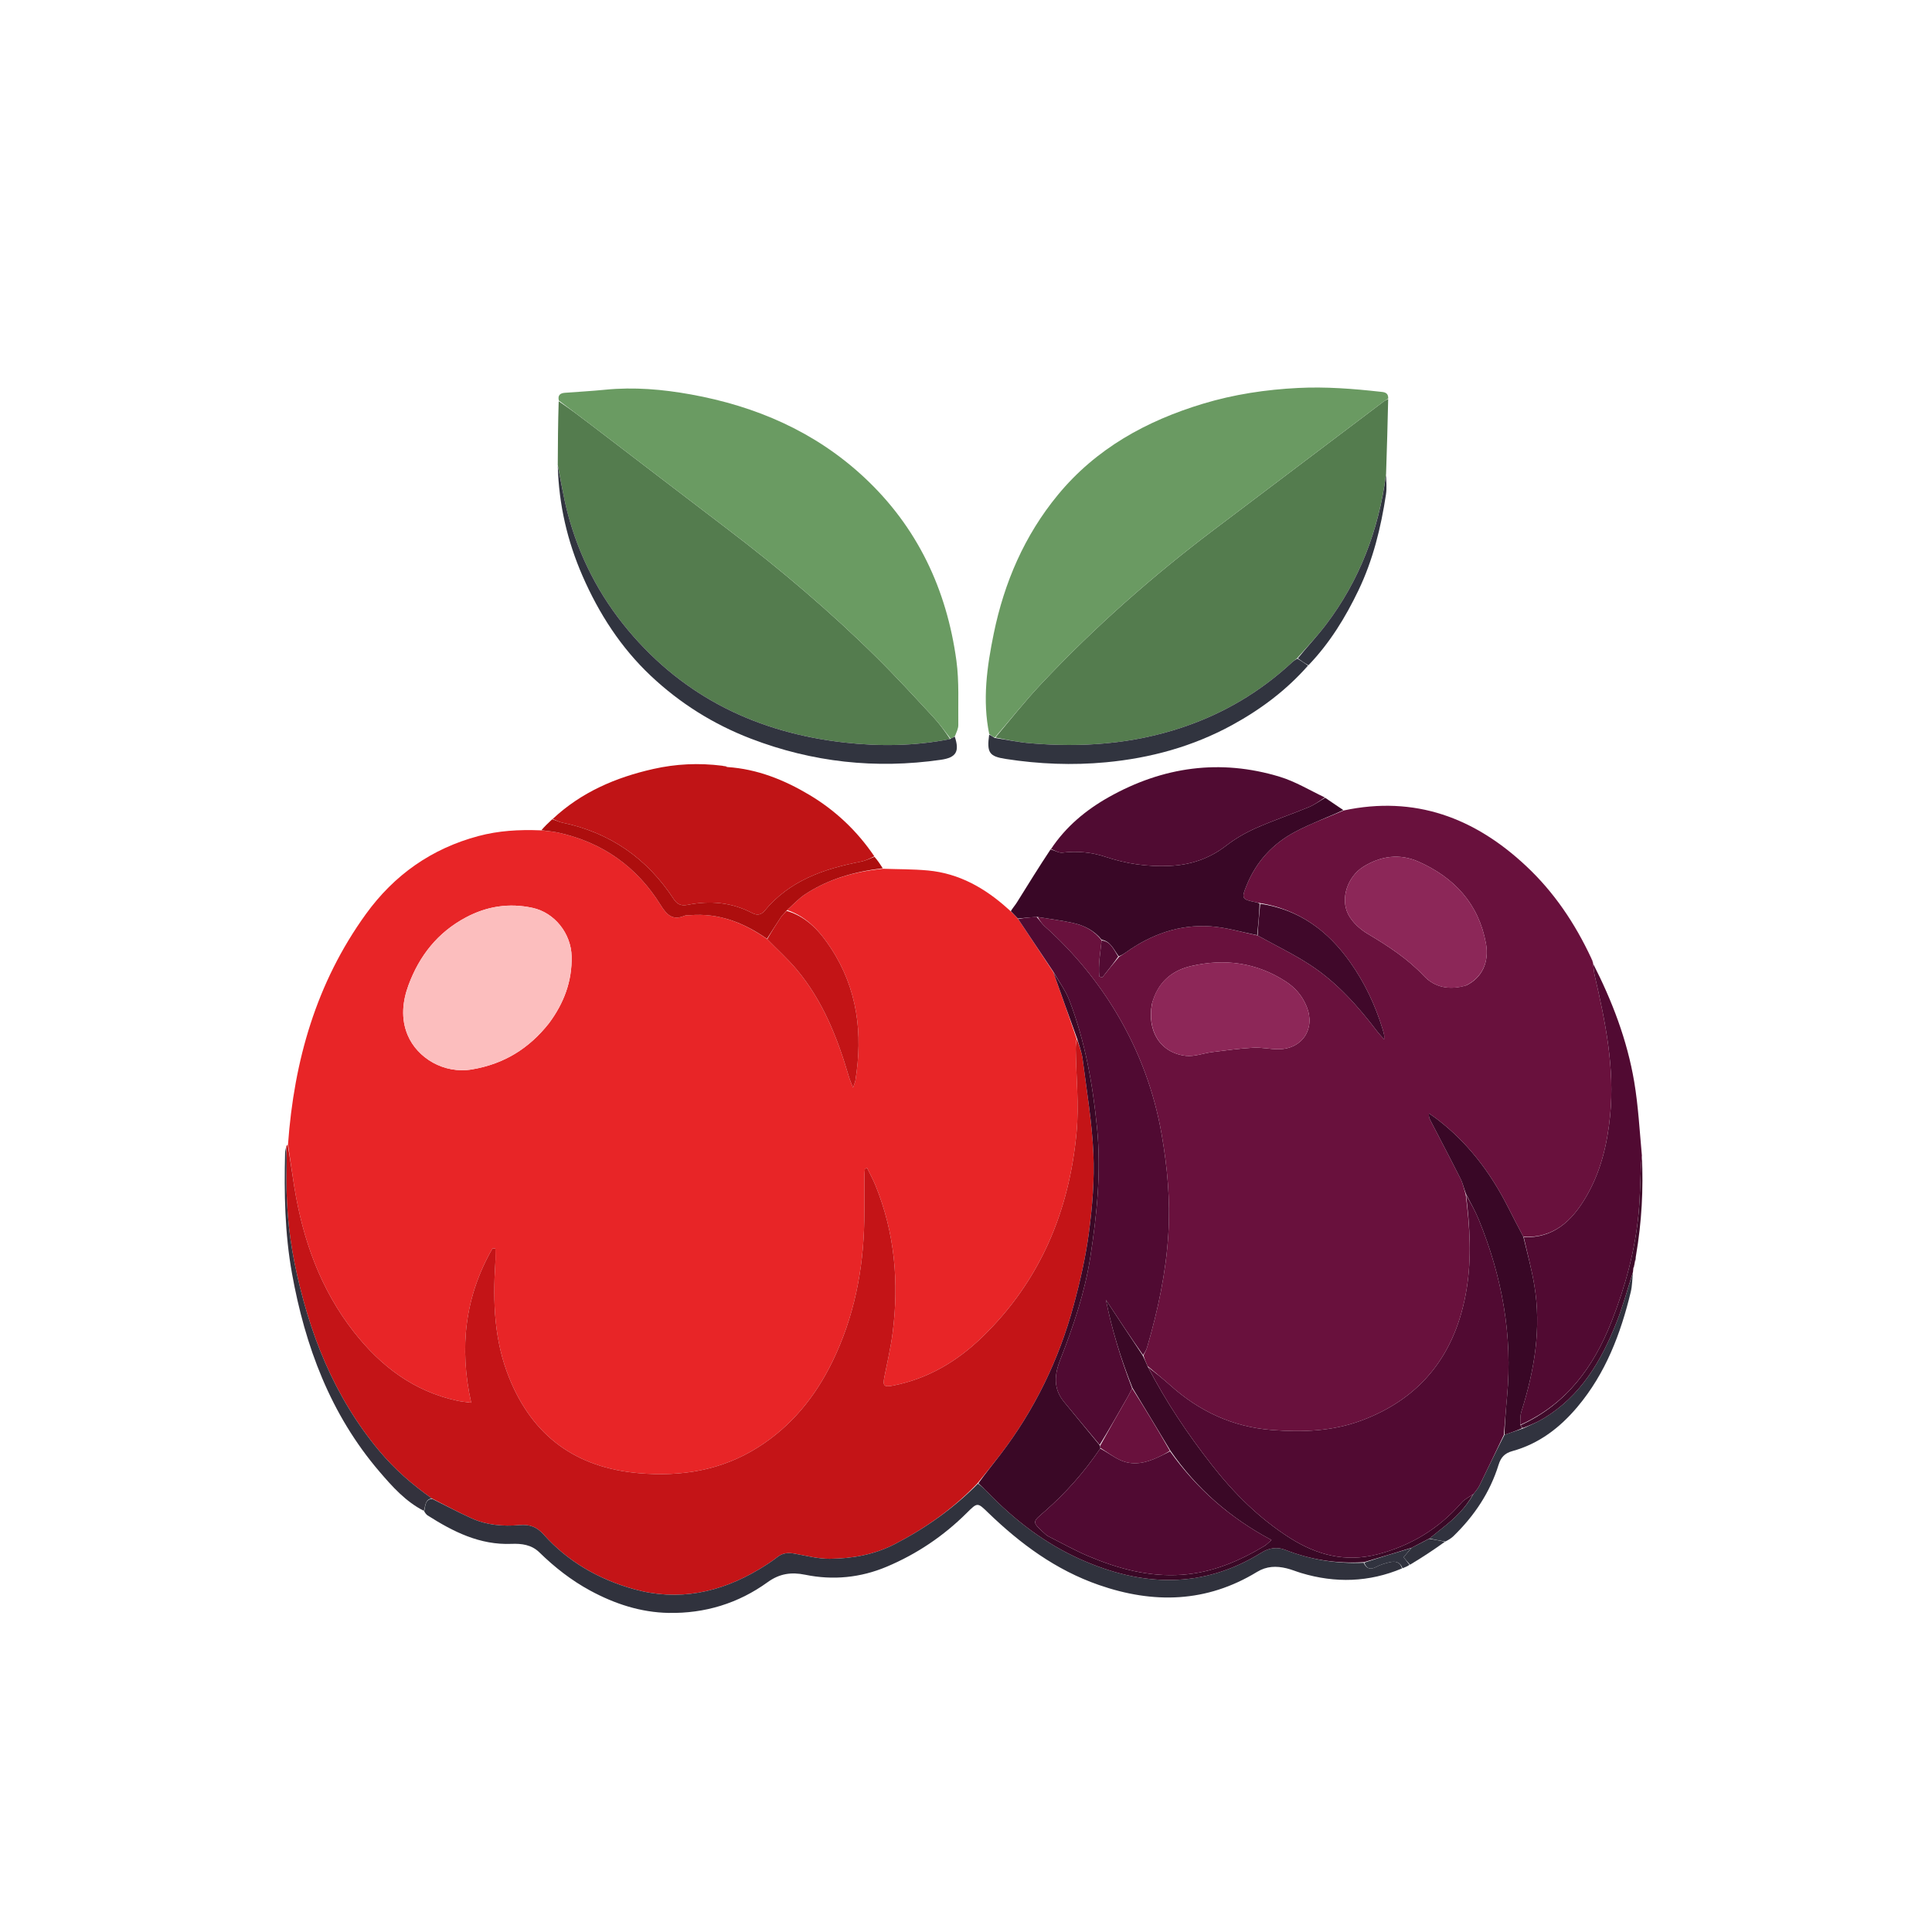
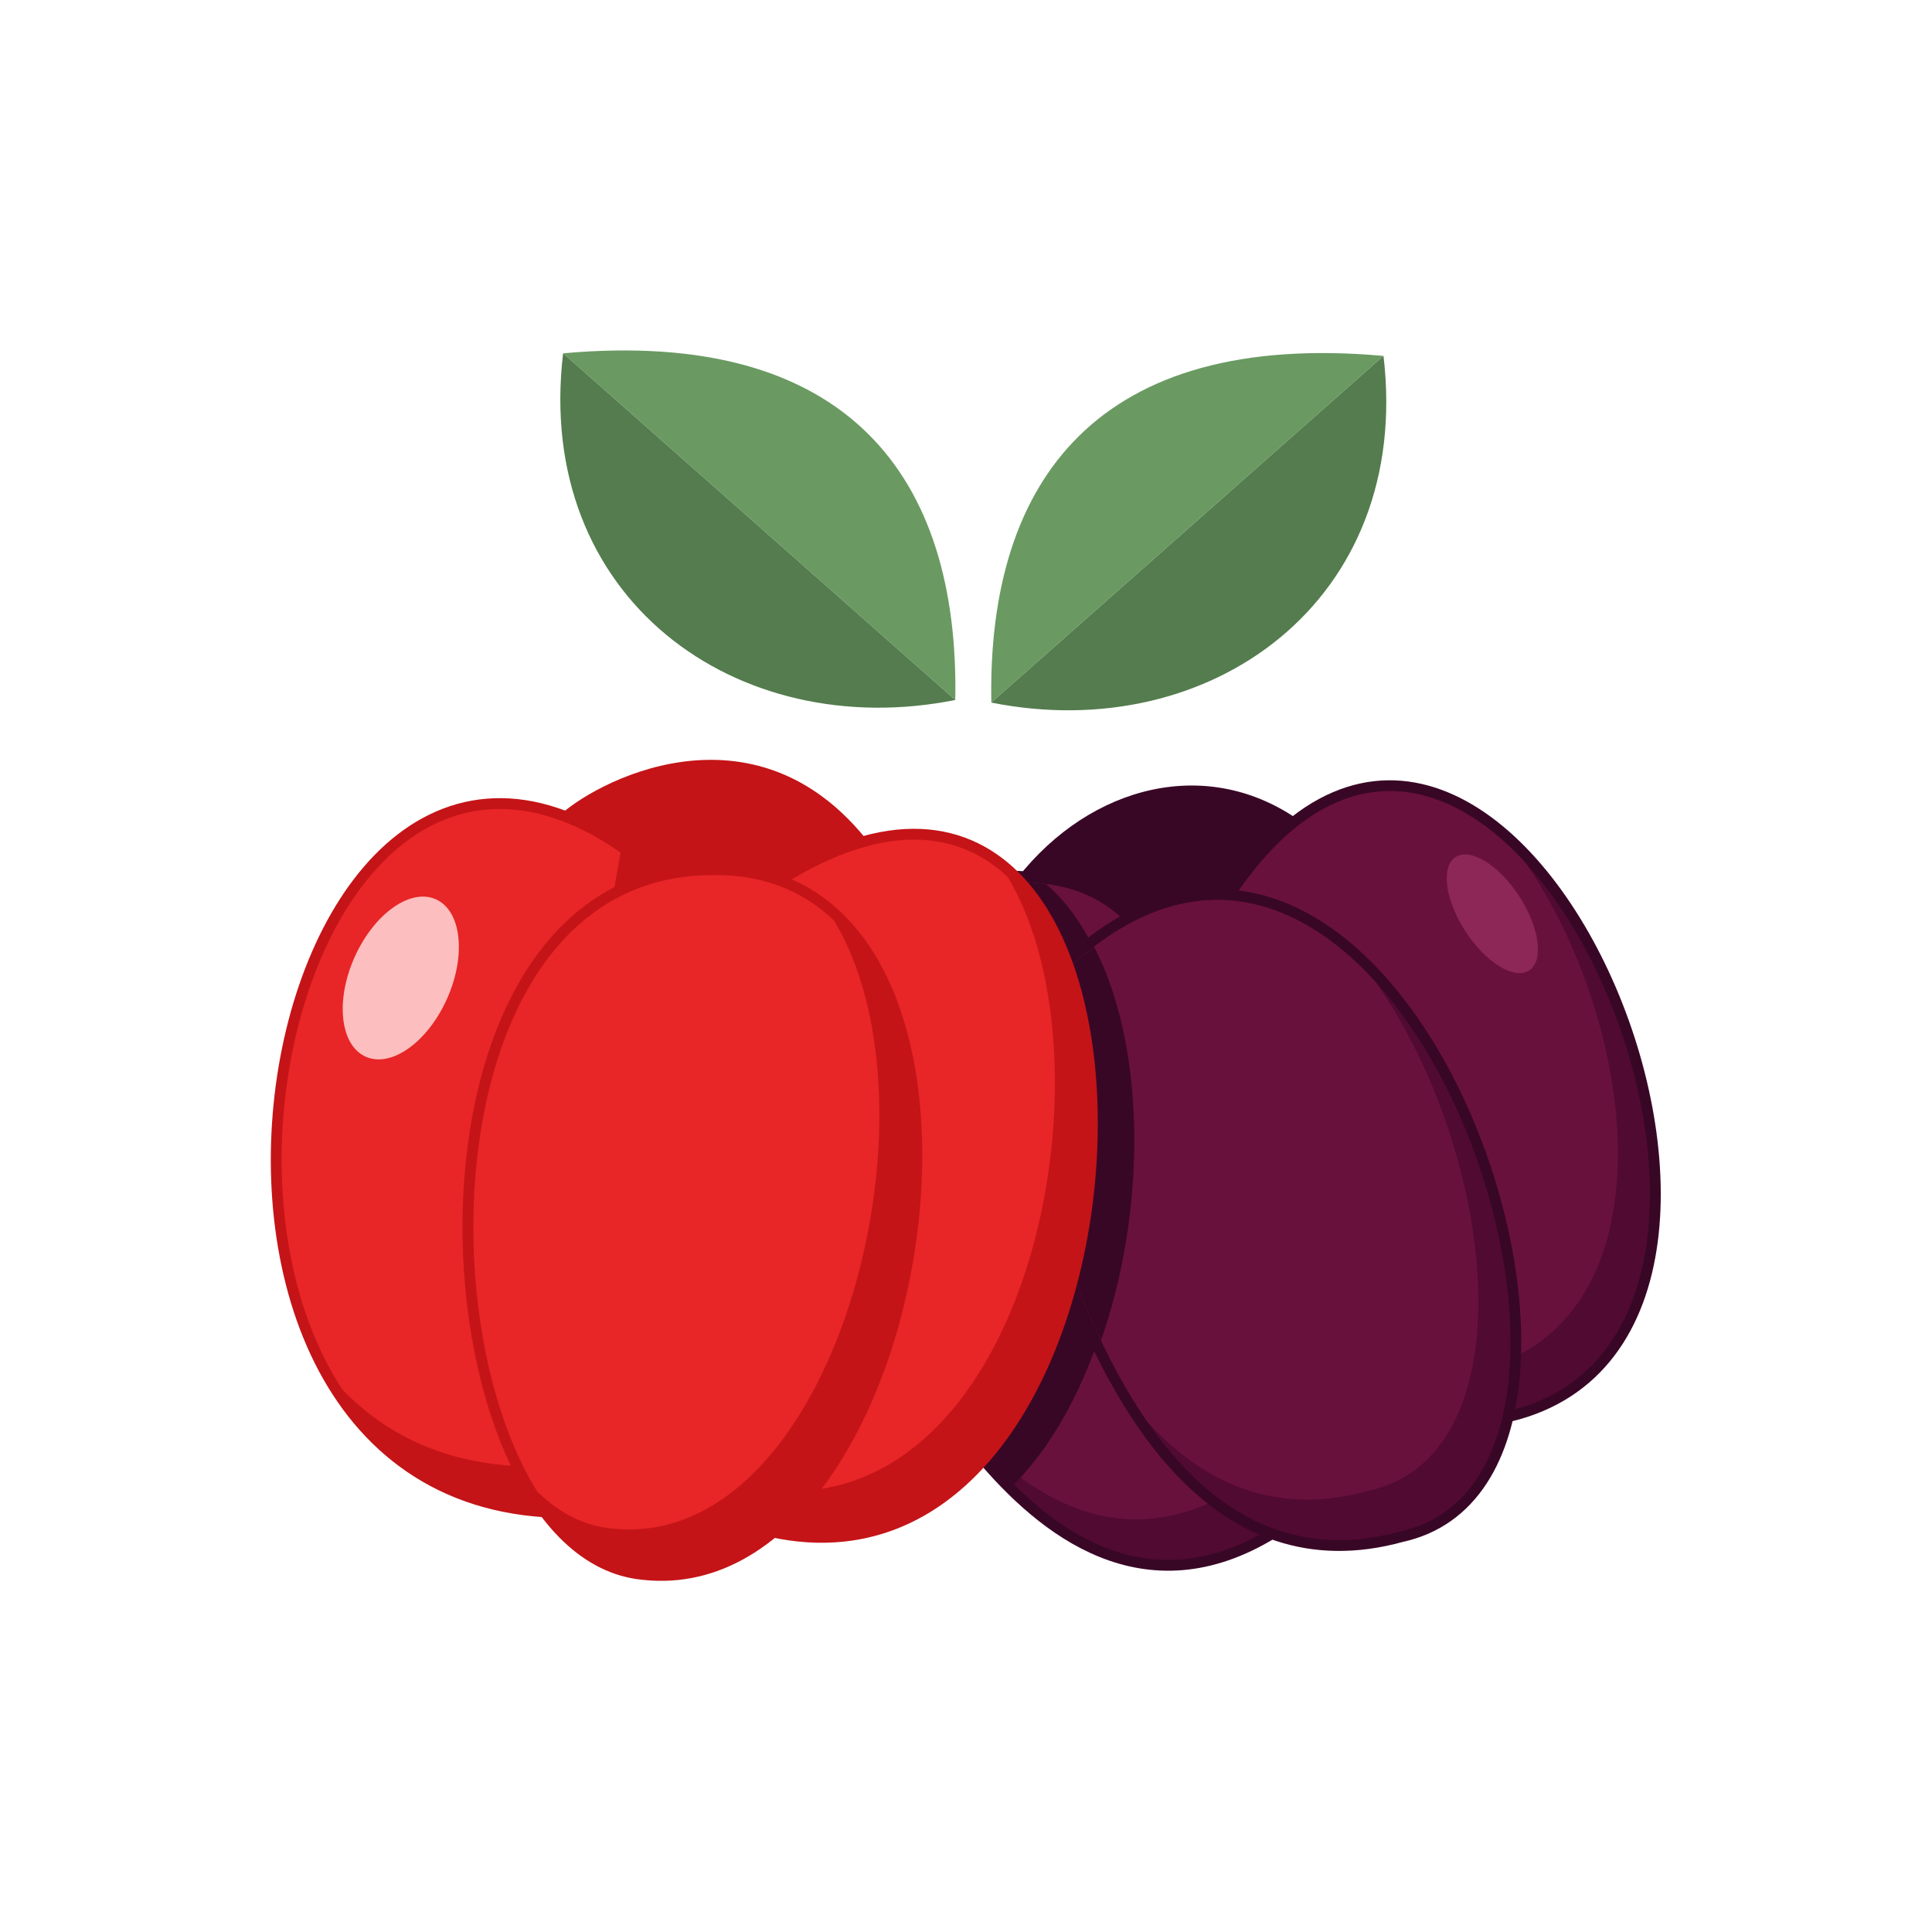
- <svg xmlns="http://www.w3.org/2000/svg" version="1.1" id="Layer_1" x="0px" y="0px" width="1254" height="1254" viewBox="0 0 1254 1254" enable-background="new 0 0 1254 1254" xml:space="preserve">
-   <path fill="#E82527" opacity="1" stroke="none" d=" M573.062,563.883   C582.805,564.223 592.59,564.1 602.282,564.998   C622.557,566.877 639.345,576.444 654.202,589.851   C654.572,590.185 654.948,590.511 655.792,591.252   C657.742,593.182 659.222,594.699 660.838,596.527   C668.523,608.098 676.07,619.358 683.7,631.032   C688.827,645.583 693.871,659.721 698.748,674.23   C698.462,676.748 698.214,678.894 698.244,681.036   C698.494,698.986 700.408,717.083 698.774,734.856   C694.045,786.279 675.009,831.667 637.322,868.053   C621.08,883.733 602.171,894.935 579.682,899.327   C573.708,900.494 572.863,899.562 574.062,893.548   C575.949,884.08 578.165,874.643 579.387,865.083   C583.58,832.3 580.809,800.234 568.226,769.377   C566.661,765.54 564.634,761.891 562.821,758.155   C562.334,758.297 561.847,758.44 561.36,758.583   C561.254,760.331 561.064,762.08 561.056,763.829   C561.011,773.328 561.149,782.829 560.97,792.325   C560.369,824.198 554.364,854.859 540.32,883.716   C529.215,906.535 513.704,925.63 492.194,939.279   C468.481,954.327 442.303,958.612 414.564,956.189   C373.913,952.638 345.908,932.333 330.57,894.498   C320.795,870.385 319.836,845.242 321.502,819.752   C321.705,816.648 321.53,813.518 321.53,810.4   C320.916,810.364 320.303,810.328 319.689,810.292   C301.796,841.357 297.88,874.645 305.837,910.472   C302.165,909.957 299.57,909.752 297.045,909.216   C268.743,903.212 247.221,886.844 229.757,864.59   C208.002,836.869 196.606,804.789 191.019,770.383   C189.527,761.194 188.294,751.963 186.942,742.751   C190.837,688.551 205.268,637.86 237.487,593.296   C255.845,567.902 280.145,550.744 310.608,542.636   C323.547,539.192 336.719,538.38 350.927,538.941   C355.443,539.427 359.113,539.705 362.667,540.499   C391.224,546.878 413.358,562.589 428.744,587.355   C432.754,593.81 436.57,597.702 444.398,594.354   C445.413,593.92 446.698,594.12 447.858,594.024   C466.555,592.472 482.802,598.895 498,609.612   C504.483,616.261 511.221,622.285 516.977,629.134   C534.132,649.544 543.64,673.8 551.037,699.035   C551.599,700.951 552.455,702.78 553.669,705.935   C554.526,703.397 555.036,702.375 555.211,701.299   C560.157,670.848 556.591,641.84 539.429,615.577   C532.389,604.803 523.918,595.102 510.977,590.703   C514.906,587.038 518.41,583.221 522.607,580.454   C537.879,570.387 555.024,565.699 573.062,563.883  M356.476,663.966   C365.977,651.135 371.374,636.959 371.024,620.773   C370.704,605.965 360.044,592.397 345.699,589.275   C330.53,585.973 316.11,588.168 302.374,595.485   C284.115,605.211 272.203,620.33 265.149,639.394   C261.213,650.03 260.114,661.202 264.621,671.89   C270.902,686.78 288.182,697.174 306.332,694.123   C326.911,690.664 343.26,680.761 356.476,663.966  z" />
-   <path fill="#69113D" opacity="1" stroke="none" d=" M872.181,526.039   C918.366,516.222 957.127,530.73 990.688,562.231   C1008.659,579.098 1022.189,599.126 1032.856,621.963   C1033.376,623.404 1033.697,624.209 1034.018,625.013   C1034.018,625.013 1033.977,625.004 1033.985,625.419   C1034.383,628.462 1034.596,631.131 1035.191,633.711   C1042.057,663.451 1048.12,693.223 1045.083,724.099   C1043.231,742.927 1038.912,760.935 1029.227,777.268   C1020.225,792.451 1008.377,803.746 988.765,802.753   C985.193,796.016 981.851,789.524 978.541,783.016   C967.235,760.787 952.472,741.36 932.476,726.177   C930.858,724.948 929.155,723.829 927.492,722.659   C927.256,724.612 927.703,725.8 928.282,726.919   C934.852,739.615 941.533,752.254 947.959,765.021   C949.505,768.091 950.22,771.579 951.322,775.292   C954.029,796.088 955.272,816.451 951.893,836.914   C945.084,878.147 923.128,907.33 883.6,922.033   C864.898,928.989 845.278,929.737 825.445,928.161   C799.986,926.138 778.326,916.002 759.511,899.092   C754.832,894.887 749.869,890.999 744.856,886.676   C743.777,884.255 742.876,882.124 742.198,879.717   C743.148,877.77 744.07,876.156 744.576,874.421   C751.59,850.382 756.791,826.089 758.343,800.928   C759.691,779.095 757.712,757.67 753.999,736.323   C749.183,708.638 739.507,682.644 725.204,658.434   C712.487,636.908 696.705,617.888 678.056,601.223   C676.133,599.504 674.757,597.173 673.525,595.197   C681.445,596.508 689.038,597.431 696.47,599.076   C703.716,600.681 710.228,603.989 715.01,610.384   C714.178,618.466 712.804,626.112 713.489,633.792   C714.129,634.029 714.768,634.267 715.408,634.505   C718.946,630.058 722.485,625.612 726.351,621.047   C728.051,620.007 729.446,619.118 730.792,618.16   C747.259,606.434 765.531,599.868 785.792,601.268   C795.943,601.969 805.931,605.022 816.288,607.201   C828.05,613.755 839.967,619.438 850.883,626.639   C868.139,638.021 881.711,653.419 894.16,669.797   C895.239,671.217 896.516,672.486 898.413,674.629   C898.413,672.732 898.499,672.232 898.397,671.774   C898.105,670.477 897.782,669.183 897.392,667.911   C892.625,652.364 885.77,637.83 876.35,624.536   C861.891,604.13 843.165,590.238 817.562,586.127   C816.512,585.915 815.863,585.774 815.213,585.642   C805.897,583.75 805.618,583.246 809.255,574.375   C815.485,559.176 826.106,547.67 840.383,540.038   C850.567,534.594 861.553,530.652 872.181,526.039  M951.745,639.576   C961.757,634.706 966.73,624.696 964.491,612.413   C959.794,586.648 943.965,569.601 920.711,559.278   C908.554,553.881 896.254,555.488 884.874,562.583   C874.766,568.885 869.708,583.214 875.191,593.649   C877.806,598.627 882.698,603.11 887.616,606.04   C900.83,613.912 913.526,622.126 924.219,633.464   C931.345,641.02 940.857,642.785 951.745,639.576  M747.697,651.514   C744.346,669.293 753.213,683.477 769.785,685.314   C775.327,685.928 781.161,683.585 786.896,682.864   C795.737,681.754 804.587,680.528 813.471,680.032   C818.908,679.728 824.419,681.074 829.89,681.021   C845.386,680.871 853.952,667.693 848.091,653.279   C845.308,646.436 840.644,640.997 834.503,637.026   C815.546,624.769 794.882,621.984 773.154,627.028   C760.372,629.995 751.473,637.64 747.697,651.514  M899.478,676.501   C899.478,676.501 899.514,676.489 899.478,676.501  z" />
-   <path fill="#C41417" opacity="1" stroke="none" d=" M186.686,742.906   C188.294,751.963 189.527,761.194 191.019,770.383   C196.606,804.789 208.002,836.869 229.757,864.59   C247.221,886.844 268.743,903.212 297.045,909.216   C299.57,909.752 302.165,909.957 305.837,910.472   C297.88,874.645 301.796,841.357 319.689,810.292   C320.303,810.328 320.916,810.364 321.53,810.4   C321.53,813.518 321.705,816.648 321.502,819.752   C319.836,845.242 320.795,870.385 330.57,894.498   C345.908,932.333 373.913,952.638 414.564,956.189   C442.303,958.612 468.481,954.327 492.194,939.279   C513.704,925.63 529.215,906.535 540.32,883.716   C554.364,854.859 560.369,824.198 560.97,792.325   C561.149,782.829 561.011,773.328 561.056,763.829   C561.064,762.08 561.254,760.331 561.36,758.583   C561.847,758.44 562.334,758.297 562.821,758.155   C564.634,761.891 566.661,765.54 568.226,769.377   C580.809,800.234 583.58,832.3 579.387,865.083   C578.165,874.643 575.949,884.08 574.062,893.548   C572.863,899.562 573.708,900.494 579.682,899.327   C602.171,894.935 621.08,883.733 637.322,868.053   C675.009,831.667 694.045,786.279 698.774,734.856   C700.408,717.083 698.494,698.986 698.244,681.036   C698.214,678.894 698.462,676.748 698.964,674.562   C700.499,678.846 702.157,683.106 702.719,687.506   C705.326,707.896 708.777,728.273 709.685,748.755   C710.438,765.728 709.019,782.965 706.804,799.854   C704.698,815.92 701.04,831.885 696.782,847.546   C687.21,882.758 671.496,915.123 649.257,944.181   C644.513,950.379 639.573,956.426 634.455,962.751   C618.764,979.19 600.765,991.873 580.932,1002.158   C567.582,1009.081 553.233,1011.64 538.534,1011.756   C531.02,1011.816 523.46,1009.82 515.975,1008.459   C511.847,1007.709 508.243,1007.785 504.712,1010.548   C500.92,1013.516 496.824,1016.135 492.686,1018.614   C467.35,1033.79 440.195,1039.504 411.464,1031.482   C388.861,1025.171 368.686,1013.762 352.855,996.013   C348.329,990.938 343.729,989.347 337.227,989.899   C326.556,990.805 315.895,989.961 305.984,985.448   C297.369,981.525 288.997,977.068 280.289,972.578   C267.541,963.626 256.167,953.662 246.366,941.971   C216.6,906.462 200.338,864.74 191.228,819.98   C186.987,799.144 185.409,777.907 185.985,756.576   C186.097,752.418 185.896,748.251 185.839,744.089   C186.036,743.746 186.233,743.404 186.686,742.906  z" />
-   <path fill="#547C4E" opacity="1" stroke="none" d=" M901.026,258.989   C900.639,274.973 900.253,290.957 899.653,307.727   C894.839,344.191 882.419,376.784 860.594,405.521   C854.879,413.046 848.311,419.921 841.851,427.274   C840.547,428.307 839.486,429.117 838.51,430.021   C817.802,449.209 794.046,463.224 767.273,472.179   C735.137,482.927 702.125,485.308 668.604,482.406   C661.025,481.75 653.525,480.178 646.09,478.701   C655.898,467.005 665.172,455.231 675.389,444.341   C710.078,407.366 747.993,373.954 788.457,343.418   C824.982,315.855 861.476,288.25 898,260.684   C898.914,259.994 900.013,259.549 901.026,258.989  z" />
-   <path fill="#547C4E" opacity="1" stroke="none" d=" M362.026,301.874   C362.099,288.176 362.172,274.477 362.629,260.446   C370.033,265.439 377.068,270.745 384.071,276.092   C413.56,298.612 443.007,321.189 472.532,343.661   C506.458,369.483 538.941,396.991 569.25,426.981   C581.894,439.491 593.909,452.644 606.013,465.689   C610.031,470.02 613.431,474.923 616.708,479.706   C593.696,484.266 570.881,484.521 548.141,481.956   C492.088,475.635 444.322,452.829 407.685,409.046   C388.854,386.541 375.702,360.92 368.298,332.514   C365.673,322.44 364.086,312.095 362.026,301.874  z" />
-   <path fill="#6A9A62" opacity="1" stroke="none" d=" M901.052,258.598   C900.013,259.549 898.914,259.994 898,260.684   C861.476,288.25 824.982,315.855 788.457,343.418   C747.993,373.954 710.078,407.366 675.389,444.341   C665.172,455.231 655.898,467.005 645.754,478.654   C644.239,478.116 643.161,477.297 642.083,476.479   C637.538,454.446 640.602,432.672 645.035,411.118   C651.848,377.994 664.958,347.552 686.593,321.267   C711.395,291.136 744.029,273.165 780.824,262.047   C800.977,255.957 821.594,252.864 842.688,251.808   C860.545,250.914 878.149,252.304 895.792,254.255   C898.118,254.512 901.116,254.501 901.052,258.598  z" />
-   <path fill="#6A9B62" opacity="1" stroke="none" d=" M617.114,479.565   C613.431,474.923 610.031,470.02 606.013,465.689   C593.909,452.644 581.894,439.491 569.25,426.981   C538.941,396.991 506.458,369.483 472.532,343.661   C443.007,321.189 413.56,298.612 384.071,276.092   C377.068,270.745 370.033,265.439 362.724,259.975   C361.899,256.598 363.55,255.19 366.554,254.962   C375.322,254.295 384.108,253.821 392.855,252.952   C411.55,251.094 430.077,252.705 448.421,256.015   C490.785,263.659 529.148,280.243 560.901,309.83   C595.405,341.982 614.448,382.445 620.772,428.793   C622.647,442.533 621.817,456.653 622.005,470.601   C622.035,472.822 620.892,475.058 619.87,477.745   C618.671,478.657 617.892,479.111 617.114,479.565  z" />
-   <path fill="#C01416" opacity="1" stroke="none" d=" M358.712,531.584   C377.242,514.219 399.63,504.608 424.053,499.112   C438.624,495.833 453.338,495.08 468.881,497.025   C470.452,497.467 471.318,497.669 472.185,497.87   C491.504,499.173 508.925,506.133 525.336,515.929   C542.251,526.026 556.29,539.283 567.498,555.807   C564.472,557.304 561.745,558.692 558.858,559.249   C534.894,563.872 512.512,571.489 496.258,591.199   C494.037,593.892 491.316,594.236 488.215,592.613   C474.968,585.683 460.937,584.415 446.476,587.29   C442.298,588.12 439.621,587.141 437.253,583.525   C419.911,557.041 395.83,540.328 364.718,533.894   C362.645,533.466 360.711,532.369 358.712,531.584  z" />
-   <path fill="#510A32" opacity="1" stroke="none" d=" M989.01,802.991   C1008.377,803.746 1020.225,792.451 1029.227,777.268   C1038.912,760.935 1043.231,742.927 1045.083,724.099   C1048.12,693.223 1042.057,663.451 1035.191,633.711   C1034.596,631.131 1034.383,628.462 1034,625.405   C1046.314,649.522 1056.141,675.014 1060.711,702.142   C1063.332,717.698 1064.187,733.552 1065.696,750.087   C1065.372,753.549 1065.142,756.195 1065.012,758.845   C1064.556,768.147 1064.475,777.482 1063.634,786.749   C1061.404,811.297 1055.048,834.828 1046.016,857.751   C1034.368,887.313 1016.742,911.422 986.753,924.824   C986.806,921.825 986.651,918.868 987.486,916.223   C995.947,889.424 1000.566,862.21 995.87,834.138   C994.119,823.666 991.327,813.368 989.01,802.991  z" />
-   <path fill="#390726" opacity="1" stroke="none" d=" M871.917,525.812   C861.553,530.652 850.567,534.594 840.383,540.038   C826.106,547.67 815.485,559.176 809.255,574.375   C805.618,583.246 805.897,583.75 815.213,585.642   C815.863,585.774 816.512,585.915 817.571,586.542   C817.319,593.691 816.656,600.351 815.993,607.011   C805.931,605.022 795.943,601.969 785.792,601.268   C765.531,599.868 747.259,606.434 730.792,618.16   C729.446,619.118 728.051,620.007 726.173,620.74   C722.791,616.354 721.026,611.043 715.047,609.956   C710.228,603.989 703.716,600.681 696.47,599.076   C689.038,597.431 681.445,596.508 673.137,595.125   C668.469,595.393 664.585,595.804 660.702,596.216   C659.222,594.699 657.742,593.182 656.093,591.403   C657.304,589.344 658.845,587.647 660.04,585.734   C667.203,574.263 674.286,562.742 681.904,551.308   C684.806,552.108 687.305,553.697 689.575,553.419   C699.201,552.237 708.644,553.167 717.671,556.19   C731.124,560.695 744.778,562.64 758.907,562.04   C772.604,561.457 784.847,557.41 795.844,548.914   C801.693,544.396 808.28,540.561 815.04,537.557   C826.274,532.565 837.974,528.633 849.352,523.948   C853.14,522.388 856.541,519.887 860.119,517.816   C863.963,520.406 867.808,522.995 871.917,525.812  z" />
-   <path fill="#30323D" opacity="1" stroke="none" d=" M280.518,972.847   C288.997,977.068 297.369,981.525 305.984,985.448   C315.895,989.961 326.556,990.805 337.227,989.899   C343.729,989.347 348.329,990.938 352.855,996.013   C368.686,1013.762 388.861,1025.171 411.464,1031.482   C440.195,1039.504 467.35,1033.79 492.686,1018.614   C496.824,1016.135 500.92,1013.516 504.712,1010.548   C508.243,1007.785 511.847,1007.709 515.975,1008.459   C523.46,1009.82 531.02,1011.816 538.534,1011.756   C553.233,1011.64 567.582,1009.081 580.932,1002.158   C600.765,991.873 618.764,979.19 634.744,962.977   C637.099,964.725 638.96,966.394 640.687,968.193   C658.275,986.51 678.15,1001.784 701.399,1012.151   C741.169,1029.884 780.543,1031.527 818.829,1007.731   C823.72,1004.692 828.917,1003.899 834.124,1005.94   C850.522,1012.366 867.447,1015.075 885.12,1014.344   C887.065,1018.488 889.639,1018.929 893.345,1016.992   C896.092,1015.556 899.175,1014.598 902.22,1013.936   C905.722,1013.176 908.895,1013.824 910.005,1018.01   C888.572,1027.034 866.749,1027.66 844.602,1021.006   C841.413,1020.048 838.319,1018.734 835.092,1017.948   C828.448,1016.332 822.138,1016.479 815.898,1020.282   C783.11,1040.267 748.735,1041.11 713.143,1028.723   C685.289,1019.028 662.325,1002.065 641.419,981.875   C634.413,975.109 634.525,975.012 627.449,982.044   C612.385,997.014 595.042,1008.692 575.51,1016.909   C558.512,1024.06 540.709,1025.811 522.629,1022.113   C513.613,1020.269 506.01,1021.326 498.241,1026.945   C479.196,1040.72 457.5,1047.321 434.007,1046.891   C415.876,1046.559 399.009,1041.029 383.087,1032.407   C370.827,1025.767 360.004,1017.28 350.077,1007.58   C344.974,1002.594 338.513,1001.806 331.966,1002.071   C311.408,1002.902 294.179,994.186 277.55,983.605   C276.727,983.081 276.108,982.238 275.322,980.915   C276.227,977.255 275.816,973.241 280.518,972.847  z" />
-   <path fill="#500B32" opacity="1" stroke="none" d=" M859.877,517.586   C856.541,519.887 853.14,522.388 849.352,523.948   C837.974,528.633 826.274,532.565 815.04,537.557   C808.28,540.561 801.693,544.396 795.844,548.914   C784.847,557.41 772.604,561.457 758.907,562.04   C744.778,562.64 731.124,560.695 717.671,556.19   C708.644,553.167 699.201,552.237 689.575,553.419   C687.305,553.697 684.806,552.108 682.168,551.095   C691.8,536.557 704.843,525.719 719.768,517.339   C754.827,497.654 791.94,492.414 830.659,504.177   C840.723,507.235 849.998,512.892 859.877,517.586  z" />
-   <path fill="#31343F" opacity="1" stroke="none" d=" M616.708,479.706   C617.892,479.111 618.671,478.657 619.701,478.08   C622.928,487.817 620.672,491.725 610.628,493.168   C568.43,499.232 527.43,494.784 487.53,479.5   C463.069,470.131 441.319,456.475 422.394,438.636   C403.029,420.384 388.801,398.328 378.152,373.941   C368.241,351.245 362.736,327.58 362.02,302.345   C364.086,312.095 365.673,322.44 368.298,332.514   C375.702,360.92 388.854,386.541 407.685,409.046   C444.322,452.829 492.088,475.635 548.141,481.956   C570.881,484.521 593.696,484.266 616.708,479.706  z" />
-   <path fill="#31343F" opacity="1" stroke="none" d=" M642.031,476.905   C643.161,477.297 644.239,478.116 645.653,478.981   C653.525,480.178 661.025,481.75 668.604,482.406   C702.125,485.308 735.137,482.927 767.273,472.179   C794.046,463.224 817.802,449.209 838.51,430.021   C839.486,429.117 840.547,428.307 842.092,427.49   C844.745,429.018 846.875,430.51 849.005,432.001   C834.994,447.953 818.267,460.473 799.726,470.606   C774.211,484.55 746.725,492.05 717.899,494.774   C696.104,496.833 674.358,495.952 652.731,492.599   C642.053,490.943 640.433,488.493 642.031,476.905  z" />
-   <path fill="#AD0E0E" opacity="1" stroke="none" d=" M358.423,531.756   C360.711,532.369 362.645,533.466 364.718,533.894   C395.83,540.328 419.911,557.041 437.253,583.525   C439.621,587.141 442.298,588.12 446.476,587.29   C460.937,584.415 474.968,585.683 488.215,592.613   C491.316,594.236 494.037,593.892 496.258,591.199   C512.512,571.489 534.894,563.872 558.858,559.249   C561.745,558.692 564.472,557.304 567.585,556.132   C569.563,558.381 571.229,560.799 572.979,563.55   C555.024,565.699 537.879,570.387 522.607,580.454   C518.41,583.221 514.906,587.038 510.716,590.892   C509.153,592.737 507.777,593.941 506.795,595.409   C503.718,600.008 500.791,604.706 497.805,609.365   C482.802,598.895 466.555,592.472 447.858,594.024   C446.698,594.12 445.413,593.92 444.398,594.354   C436.57,597.702 432.754,593.81 428.744,587.355   C413.358,562.589 391.224,546.878 362.667,540.499   C359.113,539.705 355.443,539.427 351.39,538.889   C353.347,536.555 355.741,534.242 358.423,531.756  z" />
-   <path fill="#31333F" opacity="1" stroke="none" d=" M1059.884,825.98   C1059.437,830.194 1059.454,834.521 1058.469,838.605   C1051.921,865.738 1042.133,891.42 1023.888,913.135   C1012.501,926.687 998.895,937.121 981.588,941.871   C976.636,943.23 974.168,945.934 972.68,950.731   C967.081,968.775 956.851,983.999 943.351,997.088   C941.934,998.462 940.197,999.506 938.129,1000.561   C934.3,999.869 930.949,999.319 927.859,998.538   C930.831,996.132 933.522,993.929 936.26,991.786   C944.131,985.626 951.267,978.805 956.376,969.715   C957.848,967.78 959.315,966.162 960.238,964.278   C965.591,953.349 970.817,942.358 976.486,931.317   C980.67,929.903 984.453,928.56 988.598,927.154   C993.273,924.963 997.759,923.122 1001.87,920.656   C1025.99,906.188 1039.327,883.359 1049.279,858.19   C1053.428,847.696 1056.385,836.731 1059.884,825.98  z" />
-   <path fill="#33323D" opacity="1" stroke="none" d=" M280.289,972.578   C275.816,973.241 276.227,977.255 275.121,980.647   C263.331,974.677 254.622,964.917 246.221,955.096   C214.444,917.945 198.036,873.823 189.495,826.42   C184.845,800.608 184.388,774.455 185.05,748.289   C185.079,747.138 185.387,745.994 185.703,744.468   C185.896,748.251 186.097,752.418 185.985,756.576   C185.409,777.907 186.987,799.144 191.228,819.98   C200.338,864.74 216.6,906.462 246.366,941.971   C256.167,953.662 267.541,963.626 280.289,972.578  z" />
-   <path fill="#31343F" opacity="1" stroke="none" d=" M849.271,431.802   C846.875,430.51 844.745,429.018 842.375,427.311   C848.311,419.921 854.879,413.046 860.594,405.521   C882.419,376.784 894.839,344.191 899.63,308.15   C899.77,312.195 900.238,316.682 899.582,320.997   C896.317,342.475 891.185,363.467 881.726,383.168   C873.26,400.802 863.119,417.353 849.271,431.802  z" />
-   <path fill="#3F0A2A" opacity="1" stroke="none" d=" M1059.913,825.612   C1056.385,836.731 1053.428,847.696 1049.279,858.19   C1039.327,883.359 1025.99,906.188 1001.87,920.656   C997.759,923.122 993.273,924.963 988.415,926.891   C987.58,926.13 987.292,925.57 987.003,925.011   C1016.742,911.422 1034.368,887.313 1046.016,857.751   C1055.048,834.828 1061.404,811.297 1063.634,786.749   C1064.475,777.482 1064.556,768.147 1065.012,758.845   C1065.142,756.195 1065.372,753.549 1065.685,750.533   C1066.714,771.618 1065.629,792.954 1061.88,814.875   C1061.512,816.746 1061.322,817.888 1061.132,819.029   C1061.081,819.453 1061.029,819.876 1060.815,820.867   C1060.49,821.97 1060.328,822.507 1060.166,823.044   C1060.092,823.778 1060.017,824.511 1059.913,825.612  z" />
-   <path fill="#30323D" opacity="1" stroke="none" d=" M927.598,998.769   C930.949,999.319 934.3,999.869 937.83,1000.718   C930.568,1005.946 923.128,1010.875 915.201,1015.601   C913.276,1013.57 911.839,1011.742 911.038,1010.724   C912.944,1008.441 914.456,1006.63 916.233,1004.616   C920.197,1002.532 923.898,1000.651 927.598,998.769  z" />
-   <path fill="#31333F" opacity="1" stroke="none" d=" M915.969,1004.818   C914.456,1006.63 912.944,1008.441 911.038,1010.724   C911.839,1011.742 913.276,1013.57 914.856,1015.695   C913.552,1016.605 912.104,1017.218 910.331,1017.921   C908.895,1013.824 905.722,1013.176 902.22,1013.936   C899.175,1014.598 896.092,1015.556 893.345,1016.992   C889.639,1018.929 887.065,1018.488 885.504,1014.254   C895.837,1010.84 905.903,1007.829 915.969,1004.818  z" />
-   <path fill="#31333F" opacity="1" stroke="none" d=" M1061.358,818.851   C1061.322,817.888 1061.512,816.746 1061.857,815.291   C1061.87,816.209 1061.727,817.44 1061.358,818.851  z" />
-   <path fill="#9E1D23" opacity="1" stroke="none" d=" M472.042,497.651   C471.318,497.669 470.452,497.467 469.287,497.114   C469.959,497.118 470.929,497.275 472.042,497.651  z" />
-   <path fill="#31333F" opacity="1" stroke="none" d=" M1060.336,822.923   C1060.328,822.507 1060.49,821.97 1060.789,821.186   C1060.786,821.559 1060.646,822.181 1060.336,822.923  z" />
-   <path fill="#510A32" opacity="1" stroke="none" d=" M1033.987,624.686   C1033.697,624.209 1033.376,623.404 1033.005,622.274   C1033.288,622.752 1033.622,623.555 1033.987,624.686  z" />
-   <path fill="#500A32" opacity="1" stroke="none" d=" M660.838,596.527   C664.585,595.804 668.469,595.393 672.74,595.053   C674.757,597.173 676.133,599.504 678.056,601.223   C696.705,617.888 712.487,636.908 725.204,658.434   C739.507,682.644 749.183,708.638 753.999,736.323   C757.712,757.67 759.691,779.095 758.343,800.928   C756.791,826.089 751.59,850.382 744.576,874.421   C744.07,876.156 743.148,877.77 741.929,879.521   C733.562,867.632 725.686,855.661 717.81,843.69   C721.756,863.217 727.585,882.279 734.84,901.144   C733.897,902.909 733.245,904.427 732.433,905.853   C726.328,916.574 720.191,927.277 713.78,937.806   C705.892,928.412 698.304,919.183 690.678,909.985   C683.484,901.308 684.369,892.187 688.247,882.331   C696.73,860.773 704.128,838.79 707.702,815.837   C712.008,788.176 714.795,760.399 712.068,732.282   C709.322,703.969 704.346,676.173 694.188,649.546   C691.639,642.865 687.192,636.908 683.617,630.618   C676.07,619.358 668.523,608.098 660.838,596.527  z" />
-   <path fill="#FCBEBE" opacity="1" stroke="none" d=" M356.256,664.247   C343.26,680.761 326.911,690.664 306.332,694.123   C288.182,697.174 270.902,686.78 264.621,671.89   C260.114,661.202 261.213,650.03 265.149,639.394   C272.203,620.33 284.115,605.211 302.374,595.485   C316.11,588.168 330.53,585.973 345.699,589.275   C360.044,592.397 370.704,605.965 371.024,620.773   C371.374,636.959 365.977,651.135 356.256,664.247  z" />
-   <path fill="#3A0826" opacity="1" stroke="none" d=" M735.057,900.854   C727.585,882.279 721.756,863.217 717.81,843.69   C725.686,855.661 733.562,867.632 741.707,879.798   C742.876,882.124 743.777,884.255 744.956,887.014   C756.867,910.015 770.921,930.845 786.403,950.665   C800.808,969.107 817.252,985.51 837.178,998.193   C854.695,1009.342 873.274,1014.167 893.802,1008.927   C915.544,1003.377 933.892,992.31 948.662,975.297   C950.62,973.042 953.609,971.683 956.121,969.909   C951.267,978.805 944.131,985.626 936.26,991.786   C933.522,993.929 930.831,996.132 927.859,998.538   C923.898,1000.651 920.197,1002.532 916.233,1004.616   C905.903,1007.829 895.837,1010.84 885.386,1013.941   C867.447,1015.075 850.522,1012.366 834.124,1005.94   C828.917,1003.899 823.72,1004.692 818.829,1007.731   C780.543,1031.527 741.169,1029.884 701.399,1012.151   C678.15,1001.784 658.275,986.51 640.687,968.193   C638.96,966.394 637.099,964.725 635.012,962.769   C639.573,956.426 644.513,950.379 649.257,944.181   C671.496,915.123 687.21,882.758 696.782,847.546   C701.04,831.885 704.698,815.92 706.804,799.854   C709.019,782.965 710.438,765.728 709.685,748.755   C708.777,728.273 705.326,707.896 702.719,687.506   C702.157,683.106 700.499,678.846 699.131,674.19   C693.871,659.721 688.827,645.583 683.7,631.032   C687.192,636.908 691.639,642.865 694.188,649.546   C704.346,676.173 709.322,703.969 712.068,732.282   C714.795,760.399 712.008,788.176 707.702,815.837   C704.128,838.79 696.73,860.773 688.247,882.331   C684.369,892.187 683.484,901.308 690.678,909.985   C698.304,919.183 705.892,928.412 713.824,938.118   C714.205,939.026 714.26,939.442 714.114,940.164   C703.79,955.44 691.87,968.891 678.338,980.784   C670.056,988.063 669.152,987.425 678.93,996.151   C679.542,996.697 680.295,997.111 681.034,997.483   C689.355,1001.659 697.498,1006.258 706.054,1009.886   C725.512,1018.136 745.573,1023.641 767.093,1022.134   C786.736,1020.759 804.166,1013.357 820.754,1003.413   C822.072,1002.623 823.139,1001.412 825.287,999.568   C798.282,985.224 776.639,966.191 759.662,941.575   C751.393,927.792 743.225,914.323 735.057,900.854  z" />
-   <path fill="#C31416" opacity="1" stroke="none" d=" M498,609.612   C500.791,604.706 503.718,600.008 506.795,595.409   C507.777,593.941 509.153,592.737 510.61,591.223   C523.918,595.102 532.389,604.803 539.429,615.577   C556.591,641.84 560.157,670.848 555.211,701.299   C555.036,702.375 554.526,703.397 553.669,705.935   C552.455,702.78 551.599,700.951 551.037,699.035   C543.64,673.8 534.132,649.544 516.977,629.134   C511.221,622.285 504.483,616.261 498,609.612  z" />
-   <path fill="#510A32" opacity="1" stroke="none" d=" M956.376,969.715   C953.609,971.683 950.62,973.042 948.662,975.297   C933.892,992.31 915.544,1003.377 893.802,1008.927   C873.274,1014.167 854.695,1009.342 837.178,998.193   C817.252,985.51 800.808,969.107 786.403,950.665   C770.921,930.845 756.867,910.015 745.136,887.304   C749.869,890.999 754.832,894.887 759.511,899.092   C778.326,916.002 799.986,926.138 825.445,928.161   C845.278,929.737 864.898,928.989 883.6,922.033   C923.128,907.33 945.084,878.147 951.893,836.914   C955.272,816.451 954.029,796.088 951.573,775.487   C954.524,780.755 957.569,786.106 959.878,791.759   C974.917,828.575 981.907,866.706 978.175,906.537   C977.4,914.813 976.778,923.104 976.085,931.388   C970.817,942.358 965.591,953.349 960.238,964.278   C959.315,966.162 957.848,967.78 956.376,969.715  z" />
-   <path fill="#8C2758" opacity="1" stroke="none" d=" M951.371,639.714   C940.857,642.785 931.345,641.02 924.219,633.464   C913.526,622.126 900.83,613.912 887.616,606.04   C882.698,603.11 877.806,598.627 875.191,593.649   C869.708,583.214 874.766,568.885 884.874,562.583   C896.254,555.488 908.554,553.881 920.711,559.278   C943.965,569.601 959.794,586.648 964.491,612.413   C966.73,624.696 961.757,634.706 951.371,639.714  z" />
-   <path fill="#8D2758" opacity="1" stroke="none" d=" M747.807,651.111   C751.473,637.64 760.372,629.995 773.154,627.028   C794.882,621.984 815.546,624.769 834.503,637.026   C840.644,640.997 845.308,646.436 848.091,653.279   C853.952,667.693 845.386,680.871 829.89,681.021   C824.419,681.074 818.908,679.728 813.471,680.032   C804.587,680.528 795.737,681.754 786.896,682.864   C781.161,683.585 775.327,685.928 769.785,685.314   C753.213,683.477 744.346,669.293 747.807,651.111  z" />
-   <path fill="#390726" opacity="1" stroke="none" d=" M976.486,931.317   C976.778,923.104 977.4,914.813 978.175,906.537   C981.907,866.706 974.917,828.575 959.878,791.759   C957.569,786.106 954.524,780.755 951.568,775.069   C950.22,771.579 949.505,768.091 947.959,765.021   C941.533,752.254 934.852,739.615 928.282,726.919   C927.703,725.8 927.256,724.612 927.492,722.659   C929.155,723.829 930.858,724.948 932.476,726.177   C952.472,741.36 967.235,760.787 978.541,783.016   C981.851,789.524 985.193,796.016 988.765,802.753   C991.327,813.368 994.119,823.666 995.87,834.138   C1000.566,862.21 995.947,889.424 987.486,916.223   C986.651,918.868 986.806,921.825 986.753,924.824   C987.292,925.57 987.58,926.13 988.052,926.953   C984.453,928.56 980.67,929.903 976.486,931.317  z" />
-   <path fill="#40082A" opacity="1" stroke="none" d=" M816.288,607.201   C816.656,600.351 817.319,593.691 817.972,586.617   C843.165,590.238 861.891,604.13 876.35,624.536   C885.77,637.83 892.625,652.364 897.392,667.911   C897.782,669.183 898.105,670.477 898.397,671.774   C898.499,672.232 898.413,672.732 898.413,674.629   C896.516,672.486 895.239,671.217 894.16,669.797   C881.711,653.419 868.139,638.021 850.883,626.639   C839.967,619.438 828.05,613.755 816.288,607.201  z" />
-   <path fill="#520B33" opacity="1" stroke="none" d=" M715.01,610.384   C721.026,611.043 722.791,616.354 725.845,620.858   C722.485,625.612 718.946,630.058 715.408,634.505   C714.768,634.267 714.129,634.029 713.489,633.792   C712.804,626.112 714.178,618.466 715.01,610.384  z" />
-   <path fill="#40082A" opacity="1" stroke="none" d=" M899.496,676.495   C899.514,676.489 899.478,676.501 899.496,676.495  z" />
-   <path fill="#69113D" opacity="1" stroke="none" d=" M714.315,939.858   C714.26,939.442 714.205,939.026 714.107,938.297   C720.191,927.277 726.328,916.574 732.433,905.853   C733.245,904.427 733.897,902.909 734.84,901.144   C743.225,914.323 751.393,927.792 759.344,941.697   C756.598,943.394 754.099,944.715 751.537,945.904   C743.583,949.597 735.337,951.482 726.999,947.661   C722.52,945.608 718.527,942.494 714.315,939.858  z" />
-   <path fill="#500A32" opacity="1" stroke="none" d=" M714.114,940.164   C718.527,942.494 722.52,945.608 726.999,947.661   C735.337,951.482 743.583,949.597 751.537,945.904   C754.099,944.715 756.598,943.394 759.444,942.01   C776.639,966.191 798.282,985.224 825.287,999.568   C823.139,1001.412 822.072,1002.623 820.754,1003.413   C804.166,1013.357 786.736,1020.759 767.093,1022.134   C745.573,1023.641 725.512,1018.136 706.054,1009.886   C697.498,1006.258 689.355,1001.659 681.034,997.483   C680.295,997.111 679.542,996.697 678.93,996.151   C669.152,987.425 670.056,988.063 678.338,980.784   C691.87,968.891 703.79,955.44 714.114,940.164  z" />
+ <svg xmlns="http://www.w3.org/2000/svg" viewBox="1144 196 5717 5717" fill-rule="nonzero" stroke-linecap="round" stroke-linejoin="round">
+   <g id="FrutaRoxa">
+     <path d="M4155.71,2792.95C4372.36,2518.08 4719.8,2429.4 4994.83,2628.08L4994.83,3250L4155.71,3250L4155.71,2792.95Z" fill="#390726" />
+     <g id="p_dir">
+       <path d="M4799.26,2846.43C5581.18,1690.29 6616.89,4128.24 5608.91,4371.11" fill="none" stroke="#390726" stroke-width="64" />
+       <g>
+         <clipPath id="_clip1">
+           <path d="M4799.26,2846.43C5581.18,1690.29 6616.89,4128.24 5608.91,4371.11L4799.26,2846.43Z" />
+         </clipPath>
+         <g clip-path="url(#_clip1)">
+           <path d="M4799.26,2846.43C5581.18,1690.29 6616.89,4128.24 5608.91,4371.11L4799.26,2846.43Z" fill="#510a32" />
+           <g transform="matrix(1,0,0,1,-95,-120)">
+             <path d="M4799.26,2846.43C5581.18,1690.29 6616.89,4128.24 5608.91,4371.11L4799.26,2846.43Z" fill="#69113d" />
+           </g>
+           <g transform="matrix(0.838671,-0.544639,0.544639,0.838671,-682.4616,3496.048)">
+             <ellipse cx="5560" cy="2900" rx="95" ry="200" fill="#8c2758" />
+           </g>
+         </g>
+       </g>
+     </g>
+     <g id="p_esq">
+       <path d="M4142.39,2804.47C4229.52,2809.45 4366.7,2808.7 4483.7,2933.17" fill="none" stroke="#390726" stroke-width="64" />
+       <path d="M4904.31,4717.74C4531.88,4947.22 4241.13,4712.4 4056.91,4493.34" fill="none" stroke="#390726" stroke-width="64" />
+       <g>
+         <clipPath id="_clip2">
+           <path d="M4142.39,2804.47C4229.52,2809.45 4366.7,2808.7 4483.7,2933.17L4904.31,4717.74C4531.88,4947.22 4241.13,4712.4 4056.91,4493.34L3800,4493.34L3800,2804.47L4142.39,2804.47Z" />
+         </clipPath>
+         <g clip-path="url(#_clip2)">
+           <path d="M4142.39,2804.47C4229.52,2809.45 4366.7,2808.7 4483.7,2933.17L4904.31,4717.74C4531.88,4947.22 4241.13,4712.4 4056.91,4493.34L3800,4493.34L3800,2804.47L4142.39,2804.47Z" fill="#510a32" />
+           <g transform="matrix(1,0,0,1,-95,-120)">
+             <path d="M4142.39,2804.47C4229.52,2809.45 4458.61,2925.447 4575.61,3049.917L4904.31,4717.74C4531.88,4947.22 4241.13,4712.4 4056.91,4493.34L3800,4493.34L3800,2804.47L4142.39,2804.47Z" fill="#69113d" />
+           </g>
+           <g transform="matrix(1,0,0,1,140,50)">
+             <path d="M3459.12,2815.08C4688.118,1990.761 4618.22,4978.26 3426.64,4712.22L3459.12,2815.08Z" fill="#390726" />
+           </g>
+         </g>
+       </g>
+     </g>
+     <g id="p_centro">
+       <path d="M4311.28,3946.1C4462.26,4354.38 4751.8,4876.06 5287.71,4727.53C6094.76,4551.75 5265.33,2145.15 4297.34,3069.79" fill="none" stroke="#390726" stroke-width="64" />
+       <g>
+         <clipPath id="_clip3">
+           <path d="M4311.28,3946.1C4462.26,4354.38 4751.8,4876.06 5287.71,4727.53C6094.76,4551.75 5265.33,2145.15 4297.34,3069.79L3800,3069.79L3800,3946.1L4311.28,3946.1Z" />
+         </clipPath>
+         <g clip-path="url(#_clip3)">
+           <path d="M4311.28,3946.1C4462.26,4354.38 4751.8,4876.06 5287.71,4727.53C6094.76,4551.75 5265.33,2145.15 4297.34,3069.79L3800,3069.79L3800,3946.1L4311.28,3946.1Z" fill="#510a32" />
+           <g transform="matrix(1,0,0,1,-95,-120)">
+             <path d="M4311.28,3946.1C4462.26,4354.38 4751.8,4876.06 5287.71,4727.53C6094.76,4551.75 5265.33,2145.15 4297.34,3069.79L3800,3069.79L3800,3946.1L4311.28,3946.1Z" fill="#69113d" />
+           </g>
+           <g transform="matrix(1,0,0,1,140,50)">
+             <path d="M3459.12,2815.08C4713.06,2025.68 4618.22,4978.26 3426.64,4712.22L3459.12,2815.08Z" fill="#390726" />
+           </g>
+         </g>
+       </g>
+     </g>
+   </g>
+   <g id="FrutaVermelha">
+     <path d="M2793.92,2614.5C2891.37,2517.04 3373.78,2247.74 3718.13,2693.08L3718.13,3300L2793.92,3300L2793.92,2614.5Z" fill="#c41417" />
+     <g id="r_esq">
+       <path d="M2757.44,4653.75C1432.04,4569.29 1968.05,1824.27 3082.29,2798.83" fill="none" stroke="#c41417" stroke-width="64" />
+       <g>
+         <clipPath id="_clip4">
+           <path d="M2757.44,4653.75C1432.04,4569.29 1968.05,1824.27 3082.29,2798.83L2757.44,4653.75Z" />
+         </clipPath>
+         <g clip-path="url(#_clip4)">
+           <path d="M2757.44,4653.75C1432.04,4569.29 1968.05,1824.27 3082.29,2798.83L2757.44,4653.75Z" fill="#c41417" />
+           <g transform="matrix(1,0,0,1,-95,-120)">
+             <path d="M2757.44,4653.75C1432.04,4569.29 1968.05,1824.27 3082.29,2798.83L2757.44,4653.75Z" fill="#e82527" />
+           </g>
+           <g transform="matrix(0.913545,0.406737,-0.406737,0.913545,1458.255,-680.5518)">
+             <ellipse cx="2330" cy="3090" rx="150" ry="255" fill="#fcbebe" />
+           </g>
+         </g>
+       </g>
+     </g>
+     <g id="r_dir">
+       <path d="M3459.12,2815.08C4713.06,2025.68 4618.22,4978.26 3426.64,4712.22" fill="none" stroke="#c41417" stroke-width="64" />
+       <g>
+         <clipPath id="_clip5">
+           <path d="M3459.12,2815.08C4713.06,2025.68 4618.22,4978.26 3426.64,4712.22L3459.12,2815.08Z" />
+         </clipPath>
+         <g clip-path="url(#_clip5)">
+           <path d="M3459.12,2815.08C4713.06,2025.68 4618.22,4978.26 3426.64,4712.22L3459.12,2815.08Z" fill="#c41417" />
+           <g transform="matrix(1,0,0,1,-95,-120)">
+             <path d="M3459.12,2815.08C4713.06,2025.68 4618.22,4978.26 3426.64,4712.22L3459.12,2815.08Z" fill="#e82527" />
+           </g>
+         </g>
+       </g>
+     </g>
+     <g id="r_centro">
+       <path d="M3032.54,4837.02C2403.05,4746.83 2288.62,2782.4 3254.6,2785.54C4222.42,2772.77 3882.2,4958.76 3032.54,4837.02Z" fill="none" stroke="#c41417" stroke-width="64" />
+       <g>
+         <clipPath id="_clip6">
+           <path d="M3032.54,4837.02C2403.05,4746.83 2288.62,2782.4 3254.6,2785.54C4222.42,2772.77 3882.2,4958.76 3032.54,4837.02Z" />
+         </clipPath>
+         <g clip-path="url(#_clip6)">
+           <path d="M3032.54,4837.02C2403.05,4746.83 2288.62,2782.4 3254.6,2785.54C4222.42,2772.77 3882.2,4958.76 3032.54,4837.02Z" fill="#c41417" />
+           <g transform="matrix(1,0,0,1,-95,-120)">
+             <path d="M3032.54,4837.02C2403.05,4746.83 2288.62,2782.4 3254.6,2785.54C4222.42,2772.77 3882.2,4958.76 3032.54,4837.02Z" fill="#e82527" />
+           </g>
+         </g>
+       </g>
+     </g>
+   </g>
+   <g id="Folhas">
+     <path d="M4077.43,2275.03C4065.18,1616.43 4393.26,1173.28 5237.93,1249.18L4077.43,2275.03Z" fill="#6a9a62" />
+     <path d="M5237.93,1249.18C5323.62,1973.07 4725.44,2404.4 4077.43,2275.03L5237.93,1249.18Z" fill="#547c4e" />
+     <path d="M3970.78,2267.33C3983.02,1608.73 3654.95,1165.58 2810.28,1241.48L3970.78,2267.33Z" fill="#6a9a62" />
+     <path d="M2810.28,1241.48C2724.59,1965.37 3322.77,2396.7 3970.78,2267.33L2810.28,1241.48Z" fill="#547c4e" />
+   </g>
</svg>
